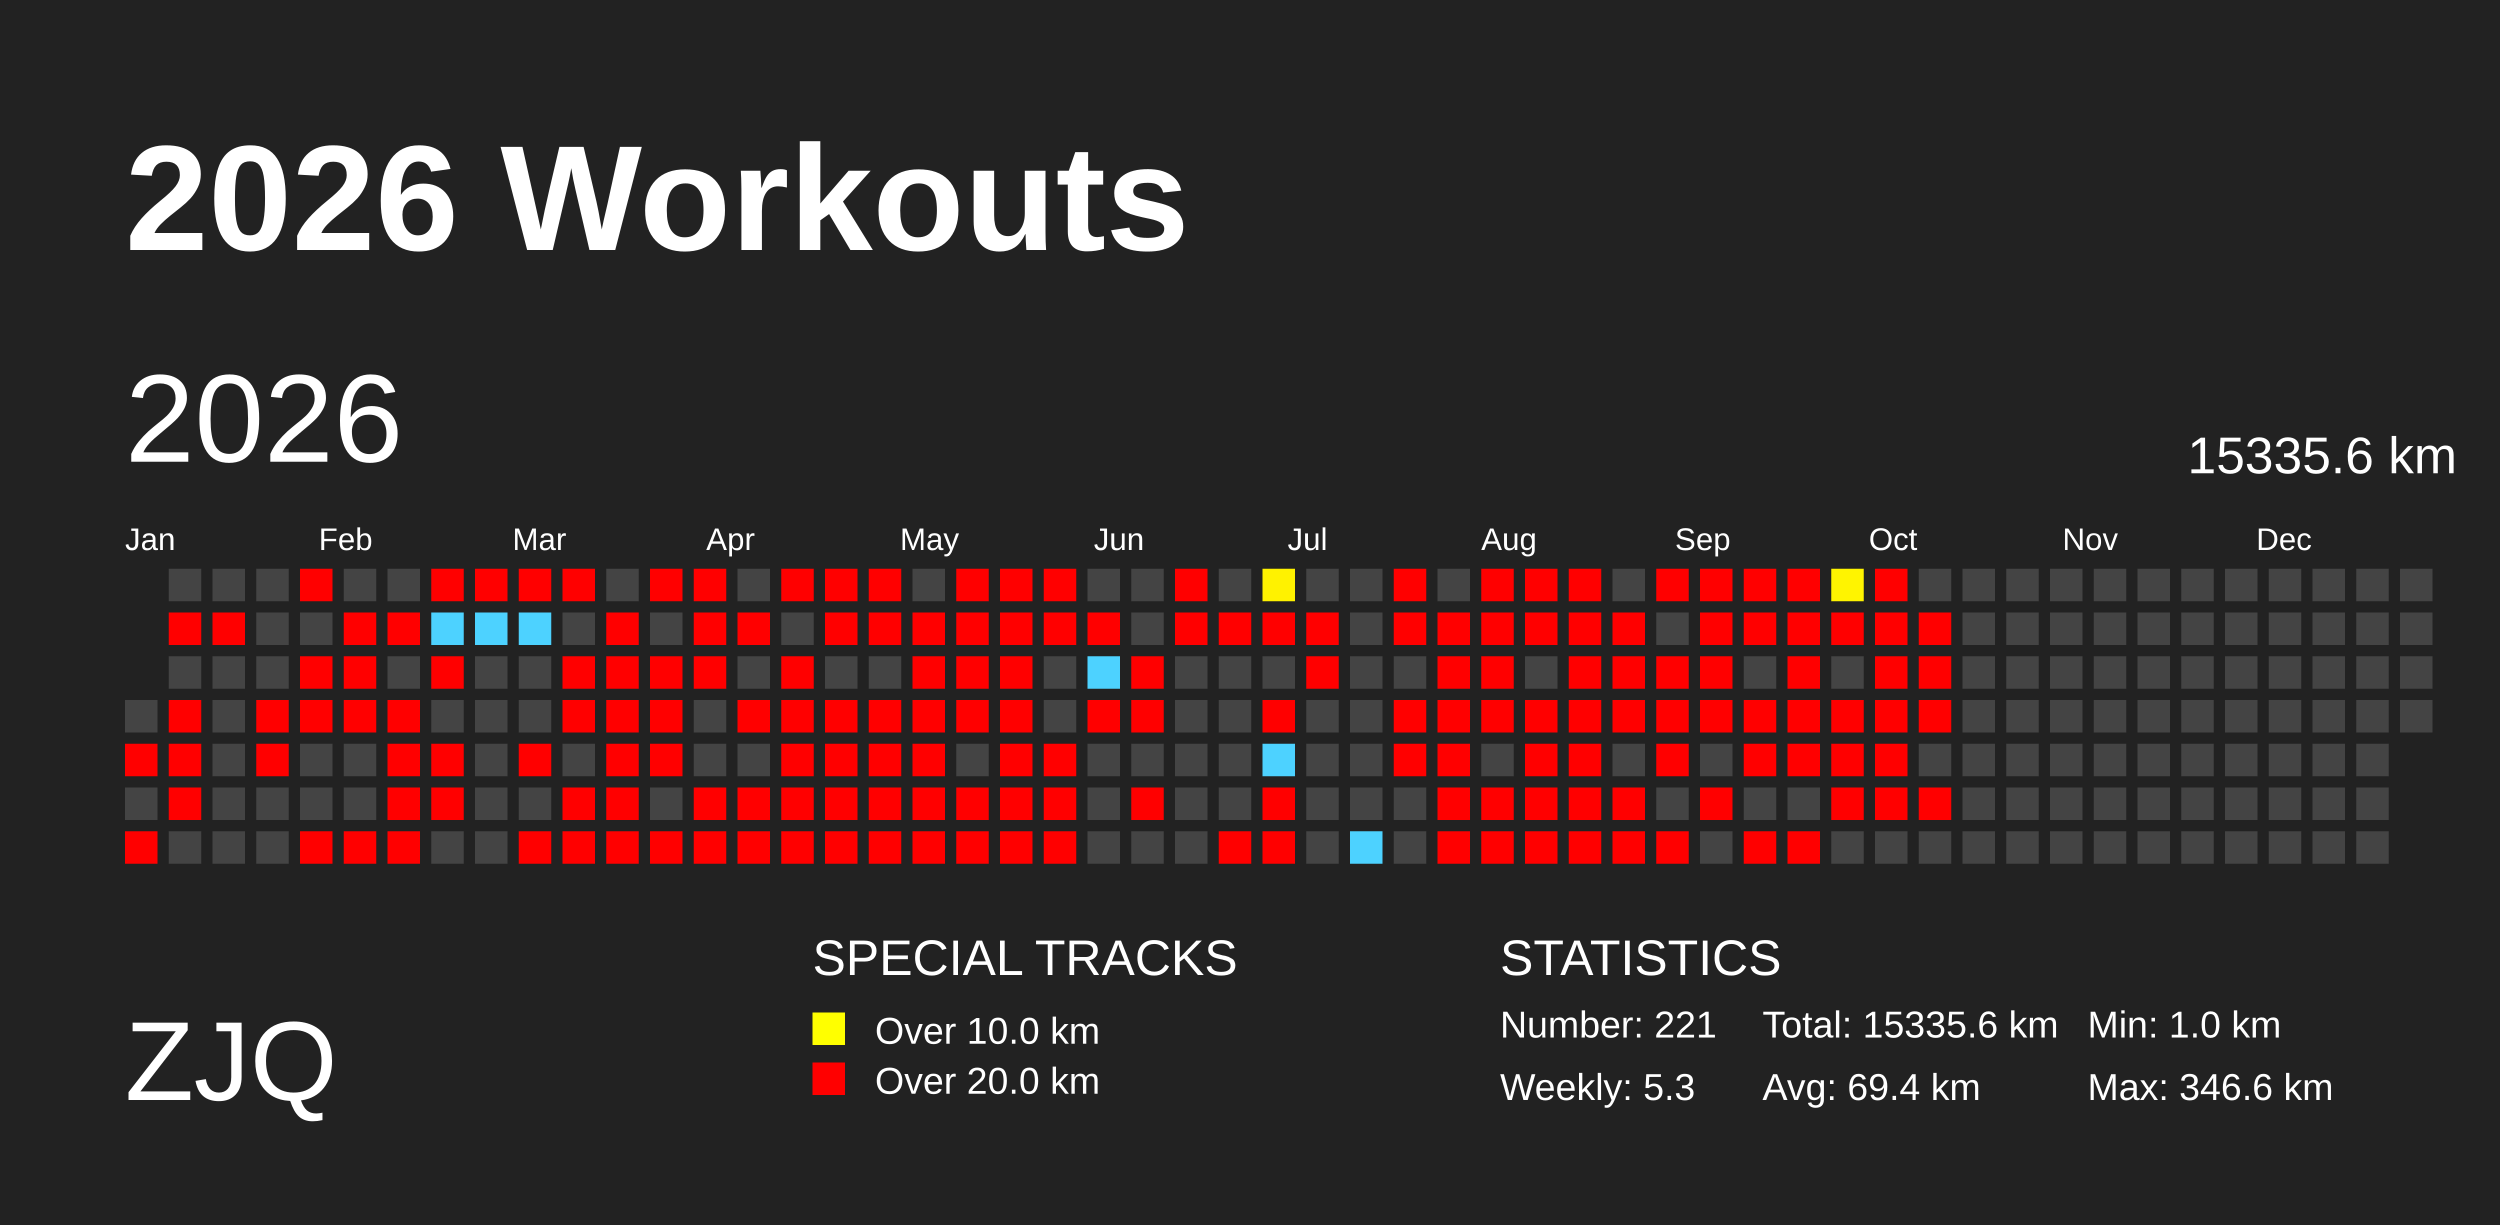
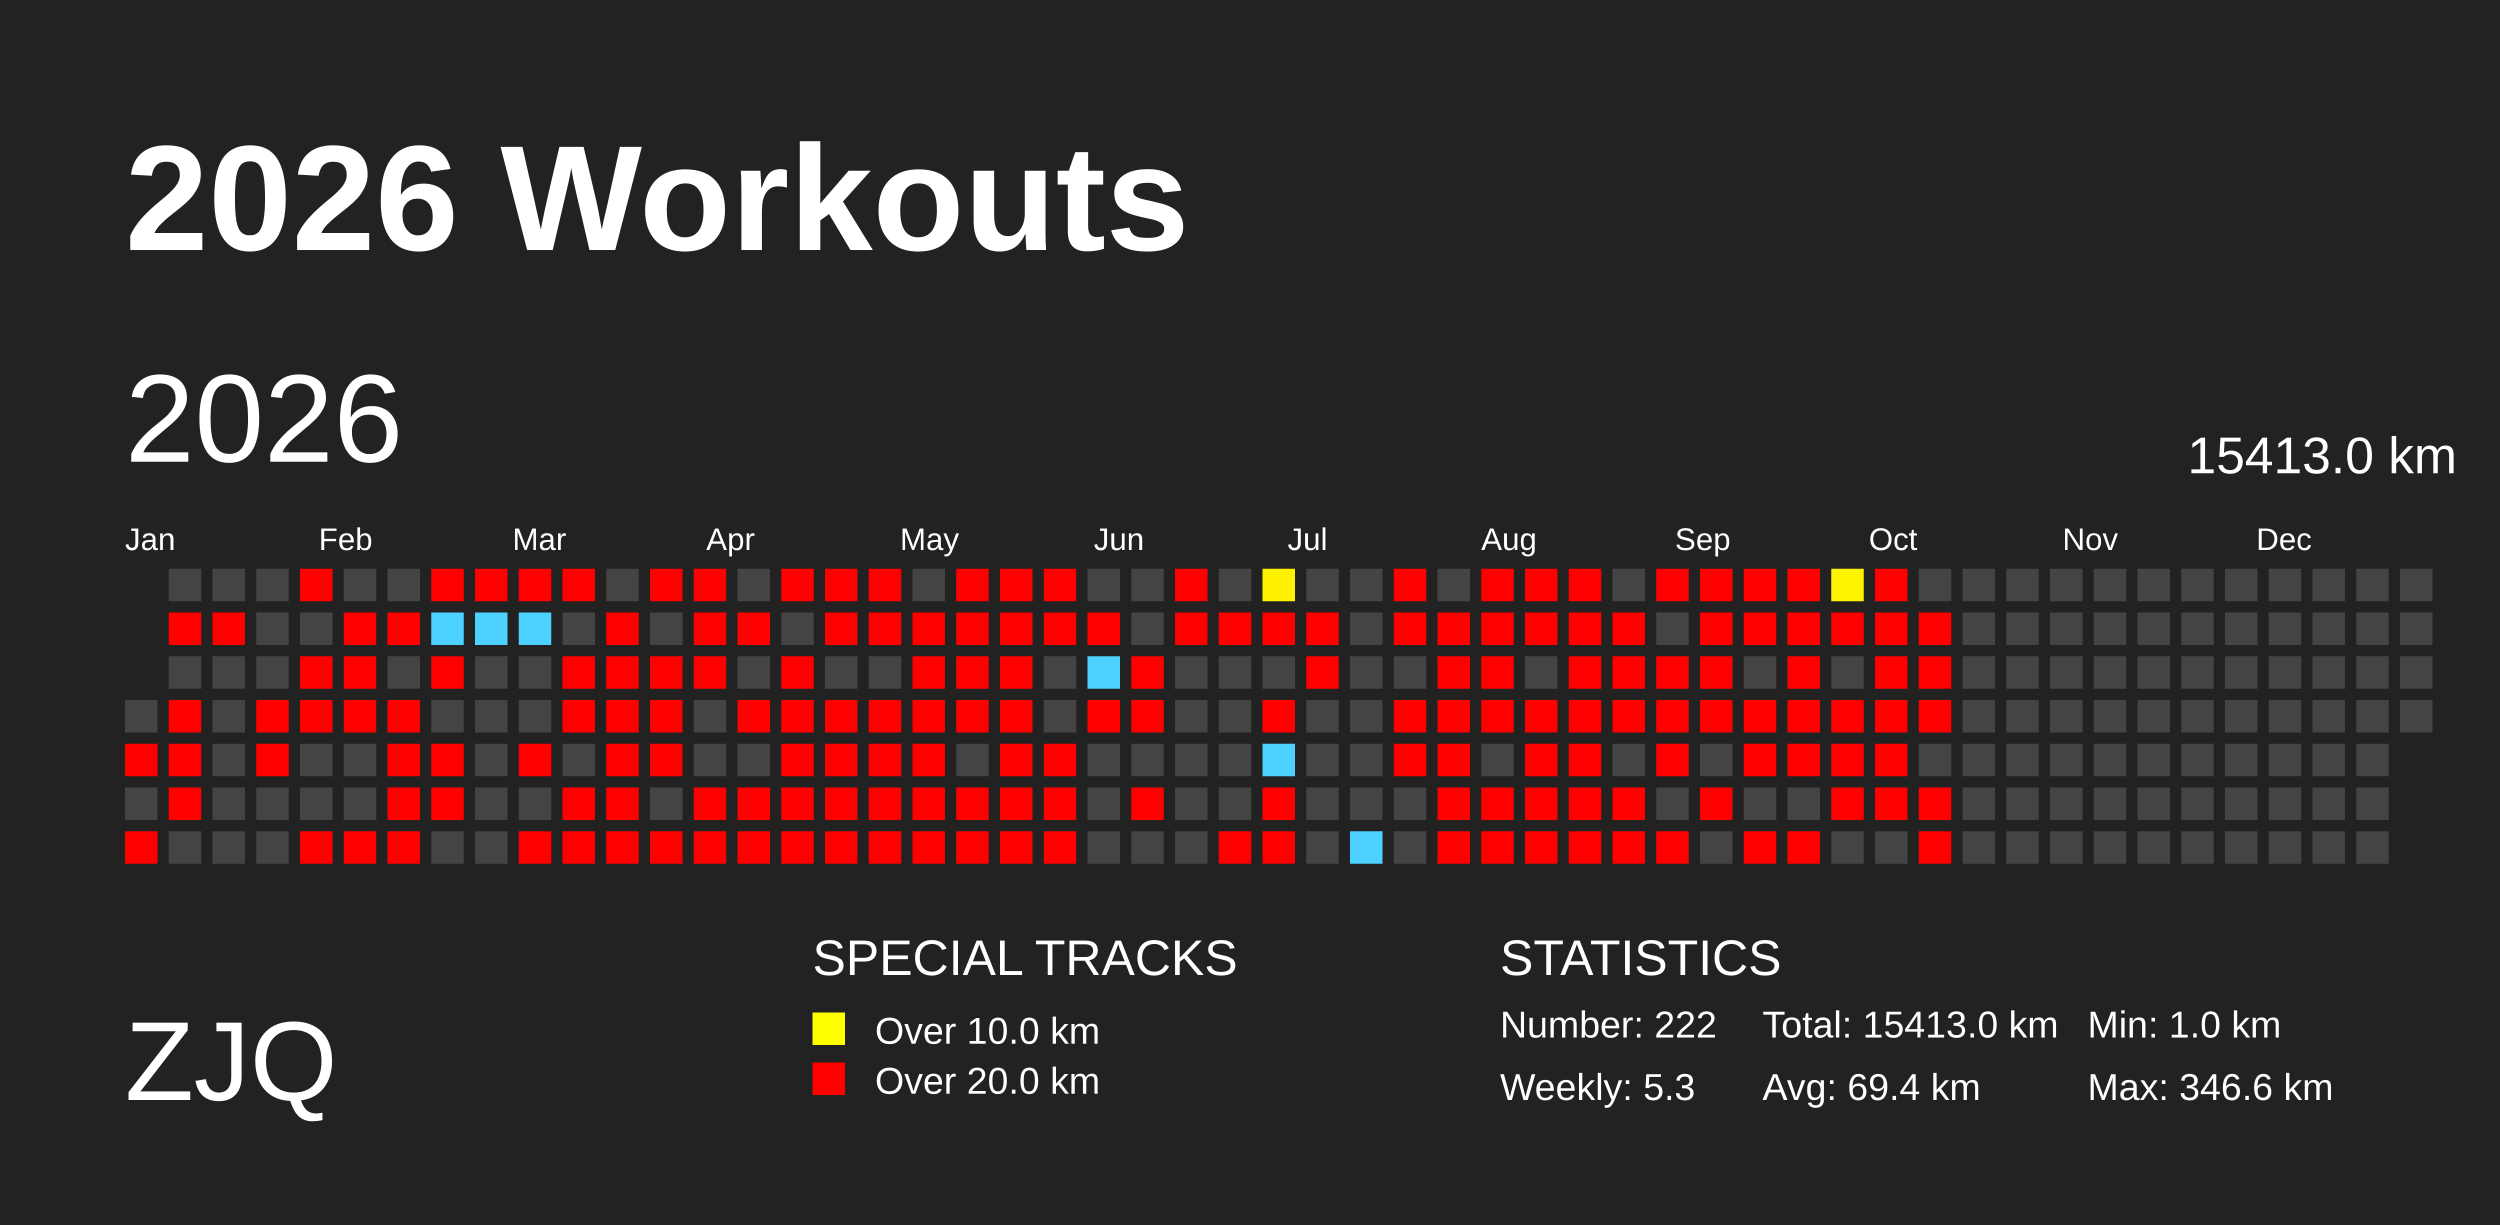
<svg xmlns="http://www.w3.org/2000/svg" baseProfile="full" height="98mm" version="1.1" viewBox="0,0,200,98" width="200mm">
  <defs>
    <pattern height="2" id="indoor-stripe" patternUnits="userSpaceOnUse" width="2">
      <line stroke="white" stroke-opacity="0.45" stroke-width="0.5" x1="0" x2="2" y1="2" y2="0" />
    </pattern>
  </defs>
  <rect fill="#222222" height="98" width="200" x="0" y="0" />
  <text fill="#FFFFFF" style="font-size:12px; font-family:Arial; font-weight:bold;" x="10" y="20">2026 Workouts</text>
  <text fill="#FFFFFF" style="font-size:9px; font-family:Arial" x="10" y="88">ZJQ</text>
  <text fill="#FFFFFF" style="font-size:4px; font-family:Arial" x="65" y="78">SPECIAL TRACKS</text>
  <rect fill="yellow" height="2.6" width="2.6" x="65" y="81" />
  <text fill="#FFFFFF" style="font-size:3px; font-family:Arial" x="70" y="83.5">Over 10.0 km</text>
  <rect fill="red" height="2.6" width="2.6" x="65" y="85" />
  <text fill="#FFFFFF" style="font-size:3px; font-family:Arial" x="70" y="87.5">Over 20.0 km</text>
  <text fill="#FFFFFF" style="font-size:4px; font-family:Arial" x="120" y="78">STATISTICS</text>
-   <text fill="#FFFFFF" style="font-size:3px; font-family:Arial" x="120" y="83">Number: 221</text>
+   <text fill="#FFFFFF" style="font-size:3px; font-family:Arial" x="120" y="83">Number: 222</text>
  <text fill="#FFFFFF" style="font-size:3px; font-family:Arial" x="120" y="88">Weekly: 5.3</text>
-   <text fill="#FFFFFF" style="font-size:3px; font-family:Arial" x="141" y="83">Total: 15335.6 km</text>
+   <text fill="#FFFFFF" style="font-size:3px; font-family:Arial" x="141" y="83">Total: 15413.0 km</text>
  <text fill="#FFFFFF" style="font-size:3px; font-family:Arial" x="141" y="88">Avg: 69.4 km</text>
  <text fill="#FFFFFF" style="font-size:3px; font-family:Arial" x="167" y="83">Min: 1.0 km</text>
  <text fill="#FFFFFF" style="font-size:3px; font-family:Arial" x="167" y="88">Max: 346.6 km</text>
  <text dominant-baseline="hanging" fill="#FFFFFF" style="font-size:10.0px; font-family:Arial;" x="10" y="30">2026</text>
-   <text dominant-baseline="hanging" fill="#FFFFFF" style="font-size:4.125px; font-family:Arial;" x="175" y="35">15335.6 km</text>
+   <text dominant-baseline="hanging" fill="#FFFFFF" style="font-size:4.125px; font-family:Arial;" x="175" y="35">15413.0 km</text>
  <text fill="#FFFFFF" style="font-size:2.5px; font-family:Arial" x="10.0" y="44">Jan</text>
  <text fill="#FFFFFF" style="font-size:2.5px; font-family:Arial" x="25.5" y="44">Feb</text>
  <text fill="#FFFFFF" style="font-size:2.5px; font-family:Arial" x="41.0" y="44">Mar</text>
  <text fill="#FFFFFF" style="font-size:2.5px; font-family:Arial" x="56.5" y="44">Apr</text>
  <text fill="#FFFFFF" style="font-size:2.5px; font-family:Arial" x="72.0" y="44">May</text>
  <text fill="#FFFFFF" style="font-size:2.5px; font-family:Arial" x="87.5" y="44">Jun</text>
  <text fill="#FFFFFF" style="font-size:2.5px; font-family:Arial" x="103.0" y="44">Jul</text>
  <text fill="#FFFFFF" style="font-size:2.5px; font-family:Arial" x="118.5" y="44">Aug</text>
  <text fill="#FFFFFF" style="font-size:2.5px; font-family:Arial" x="134.0" y="44">Sep</text>
  <text fill="#FFFFFF" style="font-size:2.5px; font-family:Arial" x="149.5" y="44">Oct</text>
  <text fill="#FFFFFF" style="font-size:2.5px; font-family:Arial" x="165.0" y="44">Nov</text>
  <text fill="#FFFFFF" style="font-size:2.5px; font-family:Arial" x="180.5" y="44">Dec</text>
  <rect fill="#444444" height="2.6" width="2.6" x="10.0" y="56.0" />
  <rect fill="red" height="2.6" width="2.6" x="10.0" y="59.5" />
  <rect fill="#444444" height="2.6" width="2.6" x="10.0" y="63.0" />
  <rect fill="red" height="2.6" width="2.6" x="10.0" y="66.5" />
  <rect fill="#444444" height="2.6" width="2.6" x="13.5" y="45.5" />
  <rect fill="red" height="2.6" width="2.6" x="13.5" y="49.0" />
  <rect fill="#444444" height="2.6" width="2.6" x="13.5" y="52.5" />
  <rect fill="red" height="2.6" width="2.6" x="13.5" y="56.0" />
  <rect fill="red" height="2.6" width="2.6" x="13.5" y="59.5" />
  <rect fill="red" height="2.6" width="2.6" x="13.5" y="63.0" />
  <rect fill="#444444" height="2.6" width="2.6" x="13.5" y="66.5" />
  <rect fill="#444444" height="2.6" width="2.6" x="17.0" y="45.5" />
  <rect fill="red" height="2.6" width="2.6" x="17.0" y="49.0" />
  <rect fill="#444444" height="2.6" width="2.6" x="17.0" y="52.5" />
  <rect fill="#444444" height="2.6" width="2.6" x="17.0" y="56.0" />
  <rect fill="#444444" height="2.6" width="2.6" x="17.0" y="59.5" />
  <rect fill="#444444" height="2.6" width="2.6" x="17.0" y="63.0" />
  <rect fill="#444444" height="2.6" width="2.6" x="17.0" y="66.5" />
  <rect fill="#444444" height="2.6" width="2.6" x="20.5" y="45.5" />
  <rect fill="#444444" height="2.6" width="2.6" x="20.5" y="49.0" />
  <rect fill="#444444" height="2.6" width="2.6" x="20.5" y="52.5" />
  <rect fill="red" height="2.6" width="2.6" x="20.5" y="56.0" />
  <rect fill="red" height="2.6" width="2.6" x="20.5" y="59.5" />
  <rect fill="#444444" height="2.6" width="2.6" x="20.5" y="63.0" />
  <rect fill="#444444" height="2.6" width="2.6" x="20.5" y="66.5" />
  <rect fill="red" height="2.6" width="2.6" x="24.0" y="45.5" />
  <rect fill="#444444" height="2.6" width="2.6" x="24.0" y="49.0" />
  <rect fill="red" height="2.6" width="2.6" x="24.0" y="52.5" />
  <rect fill="red" height="2.6" width="2.6" x="24.0" y="56.0" />
  <rect fill="#444444" height="2.6" width="2.6" x="24.0" y="59.5" />
  <rect fill="#444444" height="2.6" width="2.6" x="24.0" y="63.0" />
  <rect fill="red" height="2.6" width="2.6" x="24.0" y="66.5" />
  <rect fill="#444444" height="2.6" width="2.6" x="27.5" y="45.5" />
  <rect fill="red" height="2.6" width="2.6" x="27.5" y="49.0" />
  <rect fill="red" height="2.6" width="2.6" x="27.5" y="52.5" />
  <rect fill="red" height="2.6" width="2.6" x="27.5" y="56.0" />
  <rect fill="#444444" height="2.6" width="2.6" x="27.5" y="59.5" />
  <rect fill="#444444" height="2.6" width="2.6" x="27.5" y="63.0" />
  <rect fill="red" height="2.6" width="2.6" x="27.5" y="66.5" />
  <rect fill="#444444" height="2.6" width="2.6" x="31.0" y="45.5" />
  <rect fill="red" height="2.6" width="2.6" x="31.0" y="49.0" />
  <rect fill="#444444" height="2.6" width="2.6" x="31.0" y="52.5" />
  <rect fill="red" height="2.6" width="2.6" x="31.0" y="56.0" />
  <rect fill="red" height="2.6" width="2.6" x="31.0" y="59.5" />
  <rect fill="red" height="2.6" width="2.6" x="31.0" y="63.0" />
  <rect fill="red" height="2.6" width="2.6" x="31.0" y="66.5" />
  <rect fill="red" height="2.6" width="2.6" x="34.5" y="45.5" />
  <rect fill="#4dd2ff" height="2.6" width="2.6" x="34.5" y="49.0" />
  <rect fill="red" height="2.6" width="2.6" x="34.5" y="52.5" />
  <rect fill="#444444" height="2.6" width="2.6" x="34.5" y="56.0" />
  <rect fill="red" height="2.6" width="2.6" x="34.5" y="59.5" />
  <rect fill="red" height="2.6" width="2.6" x="34.5" y="63.0" />
  <rect fill="#444444" height="2.6" width="2.6" x="34.5" y="66.5" />
  <rect fill="red" height="2.6" width="2.6" x="38.0" y="45.5" />
  <rect fill="#4dd2ff" height="2.6" width="2.6" x="38.0" y="49.0" />
  <rect fill="#444444" height="2.6" width="2.6" x="38.0" y="52.5" />
  <rect fill="#444444" height="2.6" width="2.6" x="38.0" y="56.0" />
  <rect fill="#444444" height="2.6" width="2.6" x="38.0" y="59.5" />
  <rect fill="#444444" height="2.6" width="2.6" x="38.0" y="63.0" />
  <rect fill="#444444" height="2.6" width="2.6" x="38.0" y="66.5" />
  <rect fill="red" height="2.6" width="2.6" x="41.5" y="45.5" />
  <rect fill="#4dd2ff" height="2.6" width="2.6" x="41.5" y="49.0" />
  <rect fill="#444444" height="2.6" width="2.6" x="41.5" y="52.5" />
  <rect fill="#444444" height="2.6" width="2.6" x="41.5" y="56.0" />
  <rect fill="red" height="2.6" width="2.6" x="41.5" y="59.5" />
  <rect fill="#444444" height="2.6" width="2.6" x="41.5" y="63.0" />
  <rect fill="red" height="2.6" width="2.6" x="41.5" y="66.5" />
  <rect fill="red" height="2.6" width="2.6" x="45.0" y="45.5" />
  <rect fill="#444444" height="2.6" width="2.6" x="45.0" y="49.0" />
  <rect fill="red" height="2.6" width="2.6" x="45.0" y="52.5" />
  <rect fill="red" height="2.6" width="2.6" x="45.0" y="56.0" />
  <rect fill="#444444" height="2.6" width="2.6" x="45.0" y="59.5" />
  <rect fill="red" height="2.6" width="2.6" x="45.0" y="63.0" />
  <rect fill="red" height="2.6" width="2.6" x="45.0" y="66.5" />
  <rect fill="#444444" height="2.6" width="2.6" x="48.5" y="45.5" />
  <rect fill="red" height="2.6" width="2.6" x="48.5" y="49.0" />
  <rect fill="red" height="2.6" width="2.6" x="48.5" y="52.5" />
  <rect fill="red" height="2.6" width="2.6" x="48.5" y="56.0" />
  <rect fill="red" height="2.6" width="2.6" x="48.5" y="59.5" />
  <rect fill="red" height="2.6" width="2.6" x="48.5" y="63.0" />
  <rect fill="red" height="2.6" width="2.6" x="48.5" y="66.5" />
  <rect fill="red" height="2.6" width="2.6" x="52.0" y="45.5" />
  <rect fill="#444444" height="2.6" width="2.6" x="52.0" y="49.0" />
  <rect fill="red" height="2.6" width="2.6" x="52.0" y="52.5" />
  <rect fill="red" height="2.6" width="2.6" x="52.0" y="56.0" />
  <rect fill="red" height="2.6" width="2.6" x="52.0" y="59.5" />
  <rect fill="#444444" height="2.6" width="2.6" x="52.0" y="63.0" />
  <rect fill="red" height="2.6" width="2.6" x="52.0" y="66.5" />
  <rect fill="red" height="2.6" width="2.6" x="55.5" y="45.5" />
  <rect fill="red" height="2.6" width="2.6" x="55.5" y="49.0" />
  <rect fill="red" height="2.6" width="2.6" x="55.5" y="52.5" />
  <rect fill="#444444" height="2.6" width="2.6" x="55.5" y="56.0" />
  <rect fill="#444444" height="2.6" width="2.6" x="55.5" y="59.5" />
  <rect fill="red" height="2.6" width="2.6" x="55.5" y="63.0" />
  <rect fill="red" height="2.6" width="2.6" x="55.5" y="66.5" />
  <rect fill="#444444" height="2.6" width="2.6" x="59.0" y="45.5" />
  <rect fill="red" height="2.6" width="2.6" x="59.0" y="49.0" />
  <rect fill="#444444" height="2.6" width="2.6" x="59.0" y="52.5" />
  <rect fill="red" height="2.6" width="2.6" x="59.0" y="56.0" />
  <rect fill="#444444" height="2.6" width="2.6" x="59.0" y="59.5" />
  <rect fill="red" height="2.6" width="2.6" x="59.0" y="63.0" />
  <rect fill="red" height="2.6" width="2.6" x="59.0" y="66.5" />
  <rect fill="red" height="2.6" width="2.6" x="62.5" y="45.5" />
  <rect fill="#444444" height="2.6" width="2.6" x="62.5" y="49.0" />
  <rect fill="red" height="2.6" width="2.6" x="62.5" y="52.5" />
  <rect fill="red" height="2.6" width="2.6" x="62.5" y="56.0" />
  <rect fill="red" height="2.6" width="2.6" x="62.5" y="59.5" />
  <rect fill="red" height="2.6" width="2.6" x="62.5" y="63.0" />
  <rect fill="red" height="2.6" width="2.6" x="62.5" y="66.5" />
  <rect fill="red" height="2.6" width="2.6" x="66.0" y="45.5" />
  <rect fill="red" height="2.6" width="2.6" x="66.0" y="49.0" />
  <rect fill="#444444" height="2.6" width="2.6" x="66.0" y="52.5" />
  <rect fill="red" height="2.6" width="2.6" x="66.0" y="56.0" />
  <rect fill="red" height="2.6" width="2.6" x="66.0" y="59.5" />
  <rect fill="red" height="2.6" width="2.6" x="66.0" y="63.0" />
  <rect fill="red" height="2.6" width="2.6" x="66.0" y="66.5" />
  <rect fill="red" height="2.6" width="2.6" x="69.5" y="45.5" />
  <rect fill="red" height="2.6" width="2.6" x="69.5" y="49.0" />
  <rect fill="#444444" height="2.6" width="2.6" x="69.5" y="52.5" />
  <rect fill="red" height="2.6" width="2.6" x="69.5" y="56.0" />
  <rect fill="red" height="2.6" width="2.6" x="69.5" y="59.5" />
  <rect fill="red" height="2.6" width="2.6" x="69.5" y="63.0" />
  <rect fill="red" height="2.6" width="2.6" x="69.5" y="66.5" />
  <rect fill="#444444" height="2.6" width="2.6" x="73.0" y="45.5" />
  <rect fill="red" height="2.6" width="2.6" x="73.0" y="49.0" />
  <rect fill="red" height="2.6" width="2.6" x="73.0" y="52.5" />
  <rect fill="red" height="2.6" width="2.6" x="73.0" y="56.0" />
  <rect fill="red" height="2.6" width="2.6" x="73.0" y="59.5" />
  <rect fill="red" height="2.6" width="2.6" x="73.0" y="63.0" />
  <rect fill="red" height="2.6" width="2.6" x="73.0" y="66.5" />
  <rect fill="red" height="2.6" width="2.6" x="76.5" y="45.5" />
  <rect fill="red" height="2.6" width="2.6" x="76.5" y="49.0" />
  <rect fill="red" height="2.6" width="2.6" x="76.5" y="52.5" />
  <rect fill="red" height="2.6" width="2.6" x="76.5" y="56.0" />
  <rect fill="#444444" height="2.6" width="2.6" x="76.5" y="59.5" />
  <rect fill="red" height="2.6" width="2.6" x="76.5" y="63.0" />
  <rect fill="red" height="2.6" width="2.6" x="76.5" y="66.5" />
  <rect fill="red" height="2.6" width="2.6" x="80.0" y="45.5" />
  <rect fill="red" height="2.6" width="2.6" x="80.0" y="49.0" />
  <rect fill="red" height="2.6" width="2.6" x="80.0" y="52.5" />
  <rect fill="red" height="2.6" width="2.6" x="80.0" y="56.0" />
  <rect fill="red" height="2.6" width="2.6" x="80.0" y="59.5" />
  <rect fill="red" height="2.6" width="2.6" x="80.0" y="63.0" />
  <rect fill="red" height="2.6" width="2.6" x="80.0" y="66.5" />
  <rect fill="red" height="2.6" width="2.6" x="83.5" y="45.5" />
  <rect fill="red" height="2.6" width="2.6" x="83.5" y="49.0" />
  <rect fill="#444444" height="2.6" width="2.6" x="83.5" y="52.5" />
  <rect fill="#444444" height="2.6" width="2.6" x="83.5" y="56.0" />
  <rect fill="red" height="2.6" width="2.6" x="83.5" y="59.5" />
  <rect fill="red" height="2.6" width="2.6" x="83.5" y="63.0" />
  <rect fill="red" height="2.6" width="2.6" x="83.5" y="66.5" />
  <rect fill="#444444" height="2.6" width="2.6" x="87.0" y="45.5" />
  <rect fill="red" height="2.6" width="2.6" x="87.0" y="49.0" />
  <rect fill="#4dd2ff" height="2.6" width="2.6" x="87.0" y="52.5" />
  <rect fill="red" height="2.6" width="2.6" x="87.0" y="56.0" />
  <rect fill="#444444" height="2.6" width="2.6" x="87.0" y="59.5" />
  <rect fill="#444444" height="2.6" width="2.6" x="87.0" y="63.0" />
  <rect fill="#444444" height="2.6" width="2.6" x="87.0" y="66.5" />
  <rect fill="#444444" height="2.6" width="2.6" x="90.5" y="45.5" />
  <rect fill="#444444" height="2.6" width="2.6" x="90.5" y="49.0" />
  <rect fill="red" height="2.6" width="2.6" x="90.5" y="52.5" />
  <rect fill="red" height="2.6" width="2.6" x="90.5" y="56.0" />
  <rect fill="#444444" height="2.6" width="2.6" x="90.5" y="59.5" />
  <rect fill="red" height="2.6" width="2.6" x="90.5" y="63.0" />
  <rect fill="#444444" height="2.6" width="2.6" x="90.5" y="66.5" />
  <rect fill="red" height="2.6" width="2.6" x="94.0" y="45.5" />
  <rect fill="red" height="2.6" width="2.6" x="94.0" y="49.0" />
  <rect fill="#444444" height="2.6" width="2.6" x="94.0" y="52.5" />
  <rect fill="#444444" height="2.6" width="2.6" x="94.0" y="56.0" />
  <rect fill="#444444" height="2.6" width="2.6" x="94.0" y="59.5" />
  <rect fill="#444444" height="2.6" width="2.6" x="94.0" y="63.0" />
  <rect fill="#444444" height="2.6" width="2.6" x="94.0" y="66.5" />
  <rect fill="#444444" height="2.6" width="2.6" x="97.5" y="45.5" />
  <rect fill="red" height="2.6" width="2.6" x="97.5" y="49.0" />
  <rect fill="#444444" height="2.6" width="2.6" x="97.5" y="52.5" />
  <rect fill="#444444" height="2.6" width="2.6" x="97.5" y="56.0" />
  <rect fill="#444444" height="2.6" width="2.6" x="97.5" y="59.5" />
  <rect fill="#444444" height="2.6" width="2.6" x="97.5" y="63.0" />
  <rect fill="red" height="2.6" width="2.6" x="97.5" y="66.5" />
  <rect fill="#fff200" height="2.6" width="2.6" x="101.0" y="45.5" />
  <rect fill="red" height="2.6" width="2.6" x="101.0" y="49.0" />
  <rect fill="#444444" height="2.6" width="2.6" x="101.0" y="52.5" />
  <rect fill="red" height="2.6" width="2.6" x="101.0" y="56.0" />
  <rect fill="#4dd2ff" height="2.6" width="2.6" x="101.0" y="59.5" />
  <rect fill="red" height="2.6" width="2.6" x="101.0" y="63.0" />
  <rect fill="red" height="2.6" width="2.6" x="101.0" y="66.5" />
  <rect fill="#444444" height="2.6" width="2.6" x="104.5" y="45.5" />
  <rect fill="red" height="2.6" width="2.6" x="104.5" y="49.0" />
  <rect fill="red" height="2.6" width="2.6" x="104.5" y="52.5" />
  <rect fill="#444444" height="2.6" width="2.6" x="104.5" y="56.0" />
  <rect fill="#444444" height="2.6" width="2.6" x="104.5" y="59.5" />
  <rect fill="#444444" height="2.6" width="2.6" x="104.5" y="63.0" />
  <rect fill="#444444" height="2.6" width="2.6" x="104.5" y="66.5" />
  <rect fill="#444444" height="2.6" width="2.6" x="108.0" y="45.5" />
  <rect fill="#444444" height="2.6" width="2.6" x="108.0" y="49.0" />
  <rect fill="#444444" height="2.6" width="2.6" x="108.0" y="52.5" />
  <rect fill="#444444" height="2.6" width="2.6" x="108.0" y="56.0" />
  <rect fill="#444444" height="2.6" width="2.6" x="108.0" y="59.5" />
  <rect fill="#444444" height="2.6" width="2.6" x="108.0" y="63.0" />
  <rect fill="#4dd2ff" height="2.6" width="2.6" x="108.0" y="66.5" />
  <rect fill="red" height="2.6" width="2.6" x="111.5" y="45.5" />
  <rect fill="red" height="2.6" width="2.6" x="111.5" y="49.0" />
  <rect fill="#444444" height="2.6" width="2.6" x="111.5" y="52.5" />
  <rect fill="red" height="2.6" width="2.6" x="111.5" y="56.0" />
  <rect fill="red" height="2.6" width="2.6" x="111.5" y="59.5" />
  <rect fill="#444444" height="2.6" width="2.6" x="111.5" y="63.0" />
  <rect fill="#444444" height="2.6" width="2.6" x="111.5" y="66.5" />
  <rect fill="#444444" height="2.6" width="2.6" x="115.0" y="45.5" />
  <rect fill="red" height="2.6" width="2.6" x="115.0" y="49.0" />
  <rect fill="red" height="2.6" width="2.6" x="115.0" y="52.5" />
  <rect fill="red" height="2.6" width="2.6" x="115.0" y="56.0" />
  <rect fill="red" height="2.6" width="2.6" x="115.0" y="59.5" />
  <rect fill="red" height="2.6" width="2.6" x="115.0" y="63.0" />
  <rect fill="red" height="2.6" width="2.6" x="115.0" y="66.5" />
  <rect fill="red" height="2.6" width="2.6" x="118.5" y="45.5" />
  <rect fill="red" height="2.6" width="2.6" x="118.5" y="49.0" />
  <rect fill="red" height="2.6" width="2.6" x="118.5" y="52.5" />
  <rect fill="red" height="2.6" width="2.6" x="118.5" y="56.0" />
  <rect fill="#444444" height="2.6" width="2.6" x="118.5" y="59.5" />
  <rect fill="red" height="2.6" width="2.6" x="118.5" y="63.0" />
  <rect fill="red" height="2.6" width="2.6" x="118.5" y="66.5" />
  <rect fill="red" height="2.6" width="2.6" x="122.0" y="45.5" />
  <rect fill="red" height="2.6" width="2.6" x="122.0" y="49.0" />
  <rect fill="#444444" height="2.6" width="2.6" x="122.0" y="52.5" />
  <rect fill="red" height="2.6" width="2.6" x="122.0" y="56.0" />
  <rect fill="red" height="2.6" width="2.6" x="122.0" y="59.5" />
  <rect fill="red" height="2.6" width="2.6" x="122.0" y="63.0" />
  <rect fill="red" height="2.6" width="2.6" x="122.0" y="66.5" />
  <rect fill="red" height="2.6" width="2.6" x="125.5" y="45.5" />
  <rect fill="red" height="2.6" width="2.6" x="125.5" y="49.0" />
  <rect fill="red" height="2.6" width="2.6" x="125.5" y="52.5" />
  <rect fill="red" height="2.6" width="2.6" x="125.5" y="56.0" />
  <rect fill="red" height="2.6" width="2.6" x="125.5" y="59.5" />
  <rect fill="red" height="2.6" width="2.6" x="125.5" y="63.0" />
  <rect fill="red" height="2.6" width="2.6" x="125.5" y="66.5" />
  <rect fill="#444444" height="2.6" width="2.6" x="129.0" y="45.5" />
  <rect fill="red" height="2.6" width="2.6" x="129.0" y="49.0" />
  <rect fill="red" height="2.6" width="2.6" x="129.0" y="52.5" />
  <rect fill="red" height="2.6" width="2.6" x="129.0" y="56.0" />
  <rect fill="#444444" height="2.6" width="2.6" x="129.0" y="59.5" />
  <rect fill="red" height="2.6" width="2.6" x="129.0" y="63.0" />
  <rect fill="red" height="2.6" width="2.6" x="129.0" y="66.5" />
  <rect fill="red" height="2.6" width="2.6" x="132.5" y="45.5" />
  <rect fill="#444444" height="2.6" width="2.6" x="132.5" y="49.0" />
  <rect fill="red" height="2.6" width="2.6" x="132.5" y="52.5" />
  <rect fill="red" height="2.6" width="2.6" x="132.5" y="56.0" />
  <rect fill="red" height="2.6" width="2.6" x="132.5" y="59.5" />
  <rect fill="#444444" height="2.6" width="2.6" x="132.5" y="63.0" />
  <rect fill="red" height="2.6" width="2.6" x="132.5" y="66.5" />
  <rect fill="red" height="2.6" width="2.6" x="136.0" y="45.5" />
  <rect fill="red" height="2.6" width="2.6" x="136.0" y="49.0" />
  <rect fill="red" height="2.6" width="2.6" x="136.0" y="52.5" />
  <rect fill="red" height="2.6" width="2.6" x="136.0" y="56.0" />
  <rect fill="#444444" height="2.6" width="2.6" x="136.0" y="59.5" />
  <rect fill="red" height="2.6" width="2.6" x="136.0" y="63.0" />
  <rect fill="#444444" height="2.6" width="2.6" x="136.0" y="66.5" />
  <rect fill="red" height="2.6" width="2.6" x="139.5" y="45.5" />
  <rect fill="red" height="2.6" width="2.6" x="139.5" y="49.0" />
  <rect fill="#444444" height="2.6" width="2.6" x="139.5" y="52.5" />
  <rect fill="red" height="2.6" width="2.6" x="139.5" y="56.0" />
  <rect fill="red" height="2.6" width="2.6" x="139.5" y="59.5" />
  <rect fill="#444444" height="2.6" width="2.6" x="139.5" y="63.0" />
  <rect fill="red" height="2.6" width="2.6" x="139.5" y="66.5" />
  <rect fill="red" height="2.6" width="2.6" x="143.0" y="45.5" />
  <rect fill="red" height="2.6" width="2.6" x="143.0" y="49.0" />
  <rect fill="red" height="2.6" width="2.6" x="143.0" y="52.5" />
  <rect fill="red" height="2.6" width="2.6" x="143.0" y="56.0" />
  <rect fill="red" height="2.6" width="2.6" x="143.0" y="59.5" />
  <rect fill="#444444" height="2.6" width="2.6" x="143.0" y="63.0" />
  <rect fill="red" height="2.6" width="2.6" x="143.0" y="66.5" />
  <rect fill="#fff400" height="2.6" width="2.6" x="146.5" y="45.5" />
  <rect fill="red" height="2.6" width="2.6" x="146.5" y="49.0" />
  <rect fill="#444444" height="2.6" width="2.6" x="146.5" y="52.5" />
  <rect fill="red" height="2.6" width="2.6" x="146.5" y="56.0" />
  <rect fill="red" height="2.6" width="2.6" x="146.5" y="59.5" />
  <rect fill="red" height="2.6" width="2.6" x="146.5" y="63.0" />
  <rect fill="#444444" height="2.6" width="2.6" x="146.5" y="66.5" />
  <rect fill="red" height="2.6" width="2.6" x="150.0" y="45.5" />
  <rect fill="red" height="2.6" width="2.6" x="150.0" y="49.0" />
  <rect fill="red" height="2.6" width="2.6" x="150.0" y="52.5" />
  <rect fill="red" height="2.6" width="2.6" x="150.0" y="56.0" />
  <rect fill="red" height="2.6" width="2.6" x="150.0" y="59.5" />
  <rect fill="red" height="2.6" width="2.6" x="150.0" y="63.0" />
  <rect fill="#444444" height="2.6" width="2.6" x="150.0" y="66.5" />
  <rect fill="#444444" height="2.6" width="2.6" x="153.5" y="45.5" />
  <rect fill="red" height="2.6" width="2.6" x="153.5" y="49.0" />
  <rect fill="red" height="2.6" width="2.6" x="153.5" y="52.5" />
  <rect fill="red" height="2.6" width="2.6" x="153.5" y="56.0" />
  <rect fill="#444444" height="2.6" width="2.6" x="153.5" y="59.5" />
  <rect fill="red" height="2.6" width="2.6" x="153.5" y="63.0" />
-   <rect fill="#444444" height="2.6" width="2.6" x="153.5" y="66.5" />
+   <rect fill="red" height="2.6" width="2.6" x="153.5" y="66.5" />
  <rect fill="#444444" height="2.6" width="2.6" x="157.0" y="45.5" />
  <rect fill="#444444" height="2.6" width="2.6" x="157.0" y="49.0" />
  <rect fill="#444444" height="2.6" width="2.6" x="157.0" y="52.5" />
  <rect fill="#444444" height="2.6" width="2.6" x="157.0" y="56.0" />
  <rect fill="#444444" height="2.6" width="2.6" x="157.0" y="59.5" />
  <rect fill="#444444" height="2.6" width="2.6" x="157.0" y="63.0" />
  <rect fill="#444444" height="2.6" width="2.6" x="157.0" y="66.5" />
  <rect fill="#444444" height="2.6" width="2.6" x="160.5" y="45.5" />
  <rect fill="#444444" height="2.6" width="2.6" x="160.5" y="49.0" />
  <rect fill="#444444" height="2.6" width="2.6" x="160.5" y="52.5" />
  <rect fill="#444444" height="2.6" width="2.6" x="160.5" y="56.0" />
  <rect fill="#444444" height="2.6" width="2.6" x="160.5" y="59.5" />
  <rect fill="#444444" height="2.6" width="2.6" x="160.5" y="63.0" />
  <rect fill="#444444" height="2.6" width="2.6" x="160.5" y="66.5" />
  <rect fill="#444444" height="2.6" width="2.6" x="164.0" y="45.5" />
  <rect fill="#444444" height="2.6" width="2.6" x="164.0" y="49.0" />
  <rect fill="#444444" height="2.6" width="2.6" x="164.0" y="52.5" />
  <rect fill="#444444" height="2.6" width="2.6" x="164.0" y="56.0" />
  <rect fill="#444444" height="2.6" width="2.6" x="164.0" y="59.5" />
  <rect fill="#444444" height="2.6" width="2.6" x="164.0" y="63.0" />
  <rect fill="#444444" height="2.6" width="2.6" x="164.0" y="66.5" />
  <rect fill="#444444" height="2.6" width="2.6" x="167.5" y="45.5" />
  <rect fill="#444444" height="2.6" width="2.6" x="167.5" y="49.0" />
  <rect fill="#444444" height="2.6" width="2.6" x="167.5" y="52.5" />
  <rect fill="#444444" height="2.6" width="2.6" x="167.5" y="56.0" />
  <rect fill="#444444" height="2.6" width="2.6" x="167.5" y="59.5" />
  <rect fill="#444444" height="2.6" width="2.6" x="167.5" y="63.0" />
  <rect fill="#444444" height="2.6" width="2.6" x="167.5" y="66.5" />
  <rect fill="#444444" height="2.6" width="2.6" x="171.0" y="45.5" />
  <rect fill="#444444" height="2.6" width="2.6" x="171.0" y="49.0" />
  <rect fill="#444444" height="2.6" width="2.6" x="171.0" y="52.5" />
  <rect fill="#444444" height="2.6" width="2.6" x="171.0" y="56.0" />
  <rect fill="#444444" height="2.6" width="2.6" x="171.0" y="59.5" />
  <rect fill="#444444" height="2.6" width="2.6" x="171.0" y="63.0" />
  <rect fill="#444444" height="2.6" width="2.6" x="171.0" y="66.5" />
  <rect fill="#444444" height="2.6" width="2.6" x="174.5" y="45.5" />
  <rect fill="#444444" height="2.6" width="2.6" x="174.5" y="49.0" />
  <rect fill="#444444" height="2.6" width="2.6" x="174.5" y="52.5" />
  <rect fill="#444444" height="2.6" width="2.6" x="174.5" y="56.0" />
  <rect fill="#444444" height="2.6" width="2.6" x="174.5" y="59.5" />
  <rect fill="#444444" height="2.6" width="2.6" x="174.5" y="63.0" />
  <rect fill="#444444" height="2.6" width="2.6" x="174.5" y="66.5" />
  <rect fill="#444444" height="2.6" width="2.6" x="178.0" y="45.5" />
  <rect fill="#444444" height="2.6" width="2.6" x="178.0" y="49.0" />
  <rect fill="#444444" height="2.6" width="2.6" x="178.0" y="52.5" />
  <rect fill="#444444" height="2.6" width="2.6" x="178.0" y="56.0" />
  <rect fill="#444444" height="2.6" width="2.6" x="178.0" y="59.5" />
  <rect fill="#444444" height="2.6" width="2.6" x="178.0" y="63.0" />
  <rect fill="#444444" height="2.6" width="2.6" x="178.0" y="66.5" />
  <rect fill="#444444" height="2.6" width="2.6" x="181.5" y="45.5" />
  <rect fill="#444444" height="2.6" width="2.6" x="181.5" y="49.0" />
  <rect fill="#444444" height="2.6" width="2.6" x="181.5" y="52.5" />
  <rect fill="#444444" height="2.6" width="2.6" x="181.5" y="56.0" />
  <rect fill="#444444" height="2.6" width="2.6" x="181.5" y="59.5" />
  <rect fill="#444444" height="2.6" width="2.6" x="181.5" y="63.0" />
  <rect fill="#444444" height="2.6" width="2.6" x="181.5" y="66.5" />
  <rect fill="#444444" height="2.6" width="2.6" x="185.0" y="45.5" />
  <rect fill="#444444" height="2.6" width="2.6" x="185.0" y="49.0" />
  <rect fill="#444444" height="2.6" width="2.6" x="185.0" y="52.5" />
  <rect fill="#444444" height="2.6" width="2.6" x="185.0" y="56.0" />
  <rect fill="#444444" height="2.6" width="2.6" x="185.0" y="59.5" />
  <rect fill="#444444" height="2.6" width="2.6" x="185.0" y="63.0" />
  <rect fill="#444444" height="2.6" width="2.6" x="185.0" y="66.5" />
  <rect fill="#444444" height="2.6" width="2.6" x="188.5" y="45.5" />
  <rect fill="#444444" height="2.6" width="2.6" x="188.5" y="49.0" />
  <rect fill="#444444" height="2.6" width="2.6" x="188.5" y="52.5" />
  <rect fill="#444444" height="2.6" width="2.6" x="188.5" y="56.0" />
  <rect fill="#444444" height="2.6" width="2.6" x="188.5" y="59.5" />
  <rect fill="#444444" height="2.6" width="2.6" x="188.5" y="63.0" />
  <rect fill="#444444" height="2.6" width="2.6" x="188.5" y="66.5" />
  <rect fill="#444444" height="2.6" width="2.6" x="192.0" y="45.5" />
  <rect fill="#444444" height="2.6" width="2.6" x="192.0" y="49.0" />
  <rect fill="#444444" height="2.6" width="2.6" x="192.0" y="52.5" />
  <rect fill="#444444" height="2.6" width="2.6" x="192.0" y="56.0" />
</svg>
